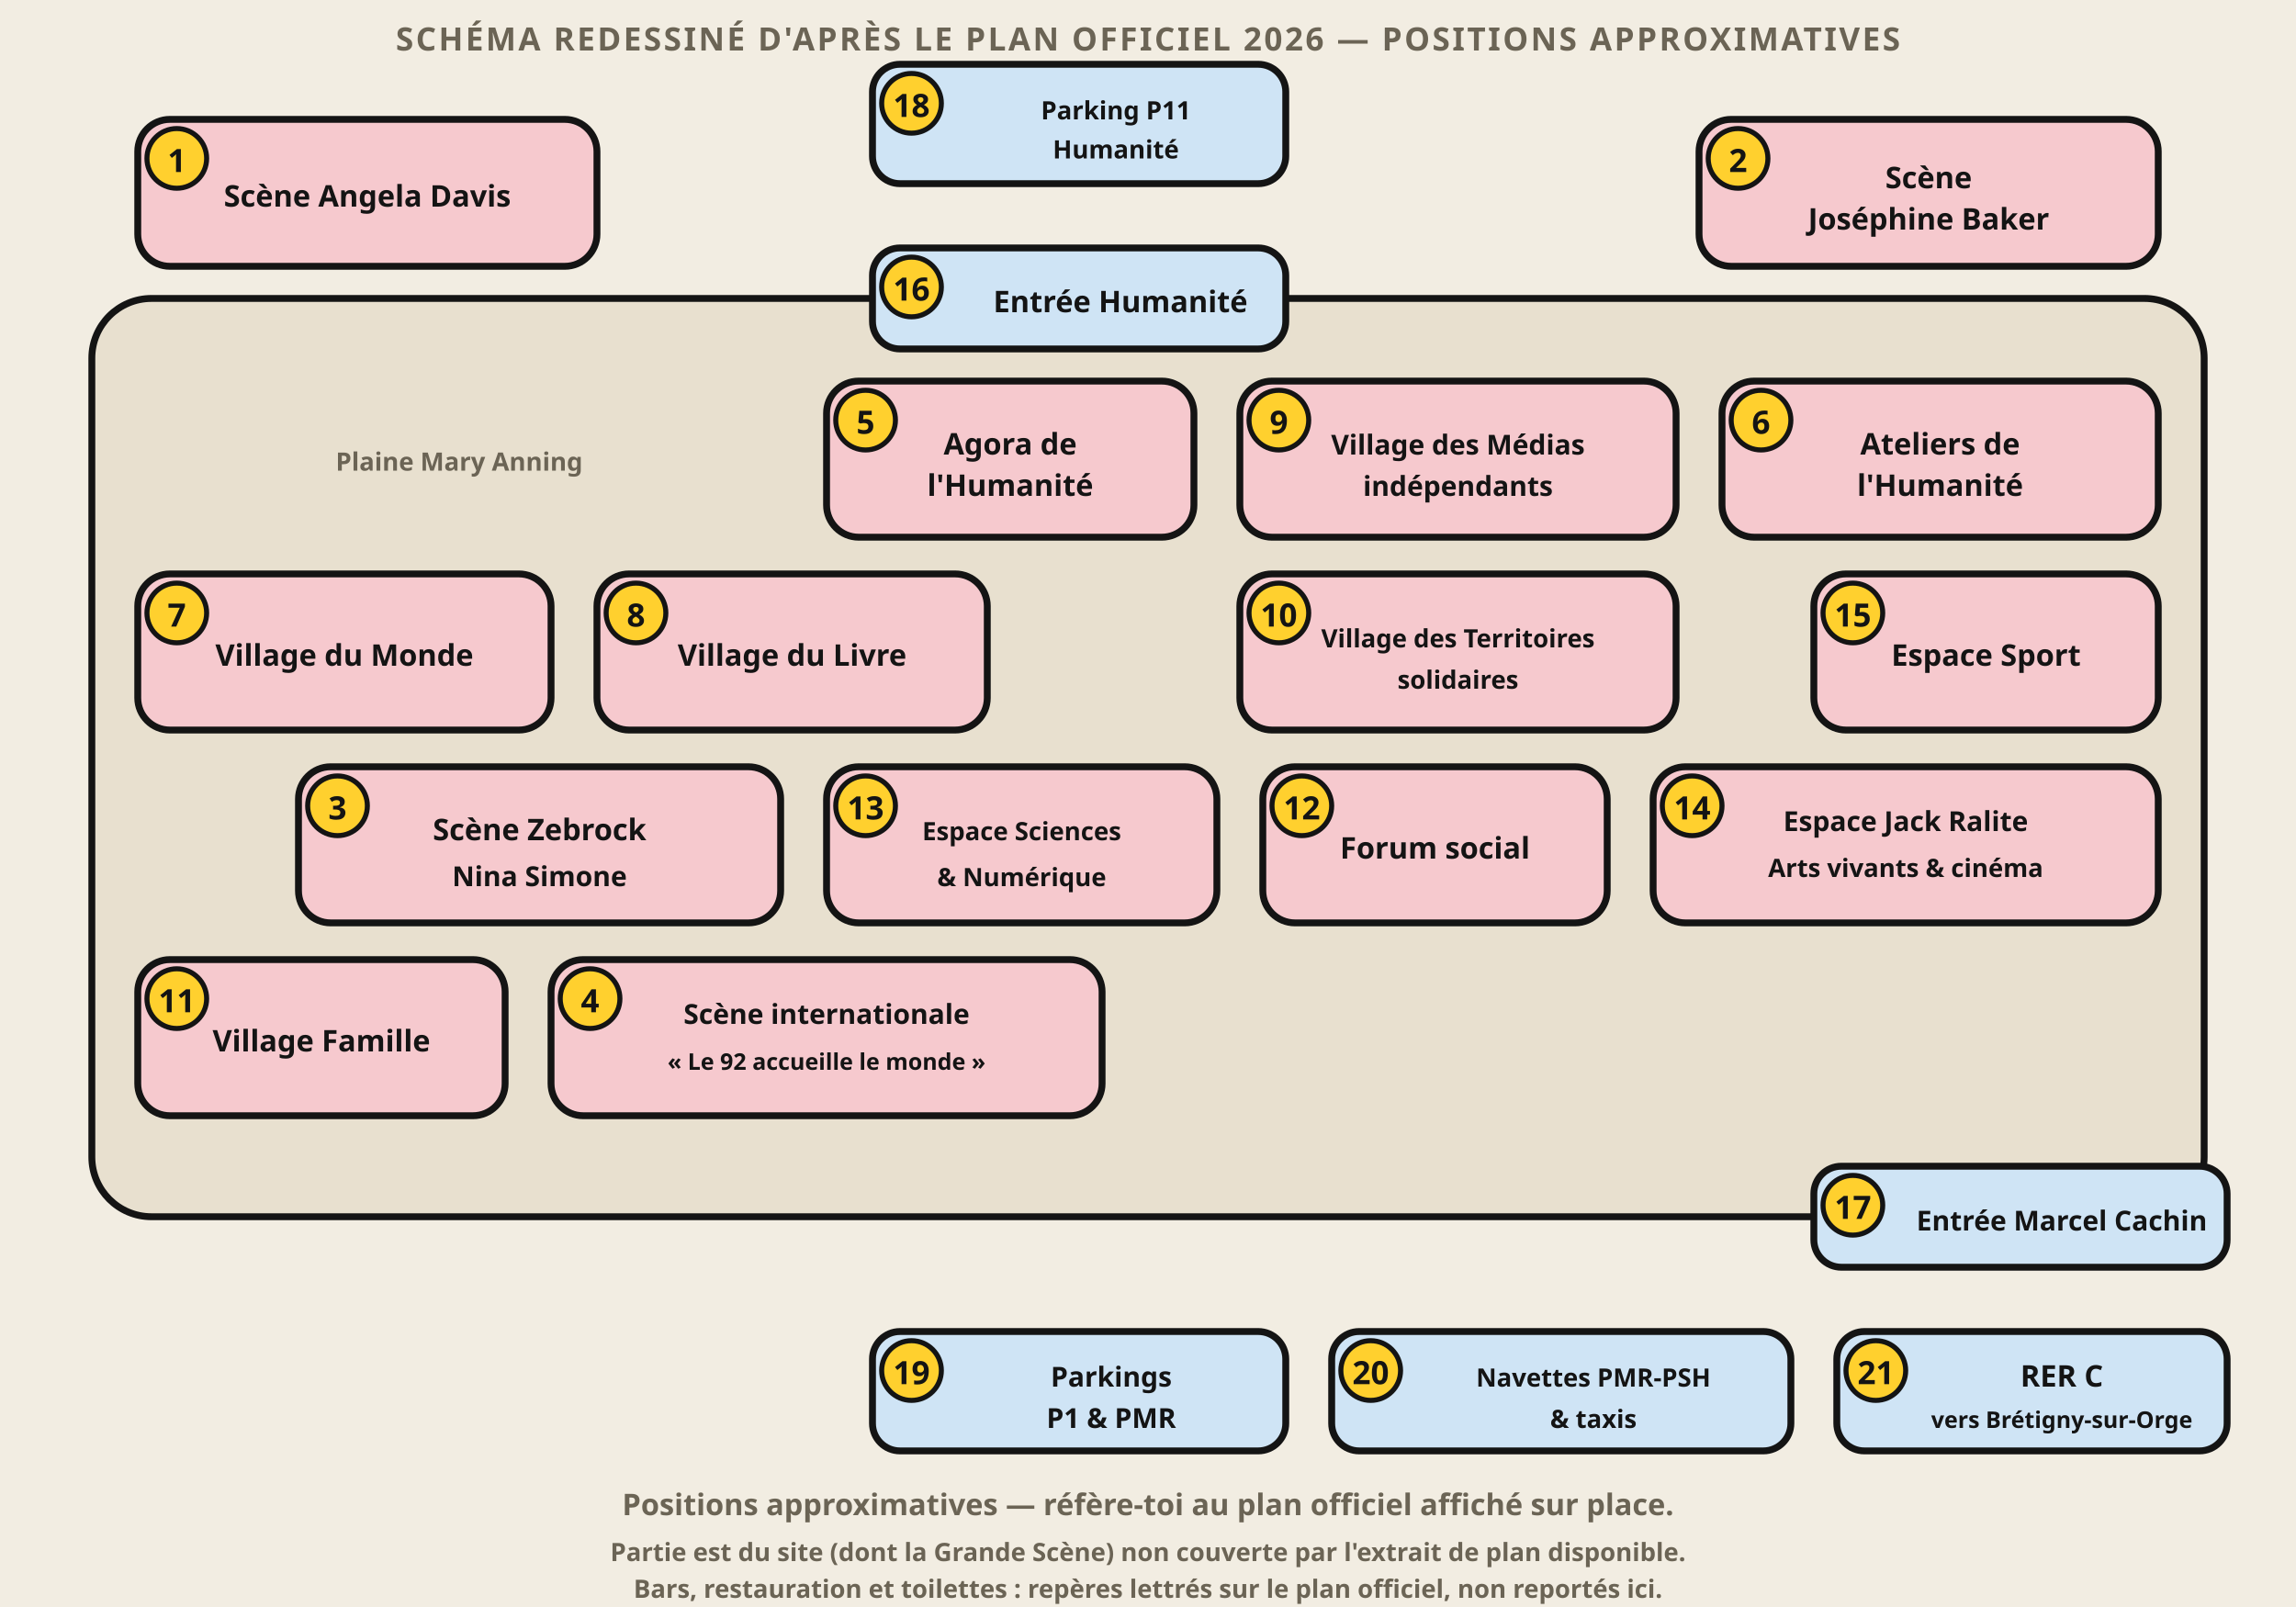
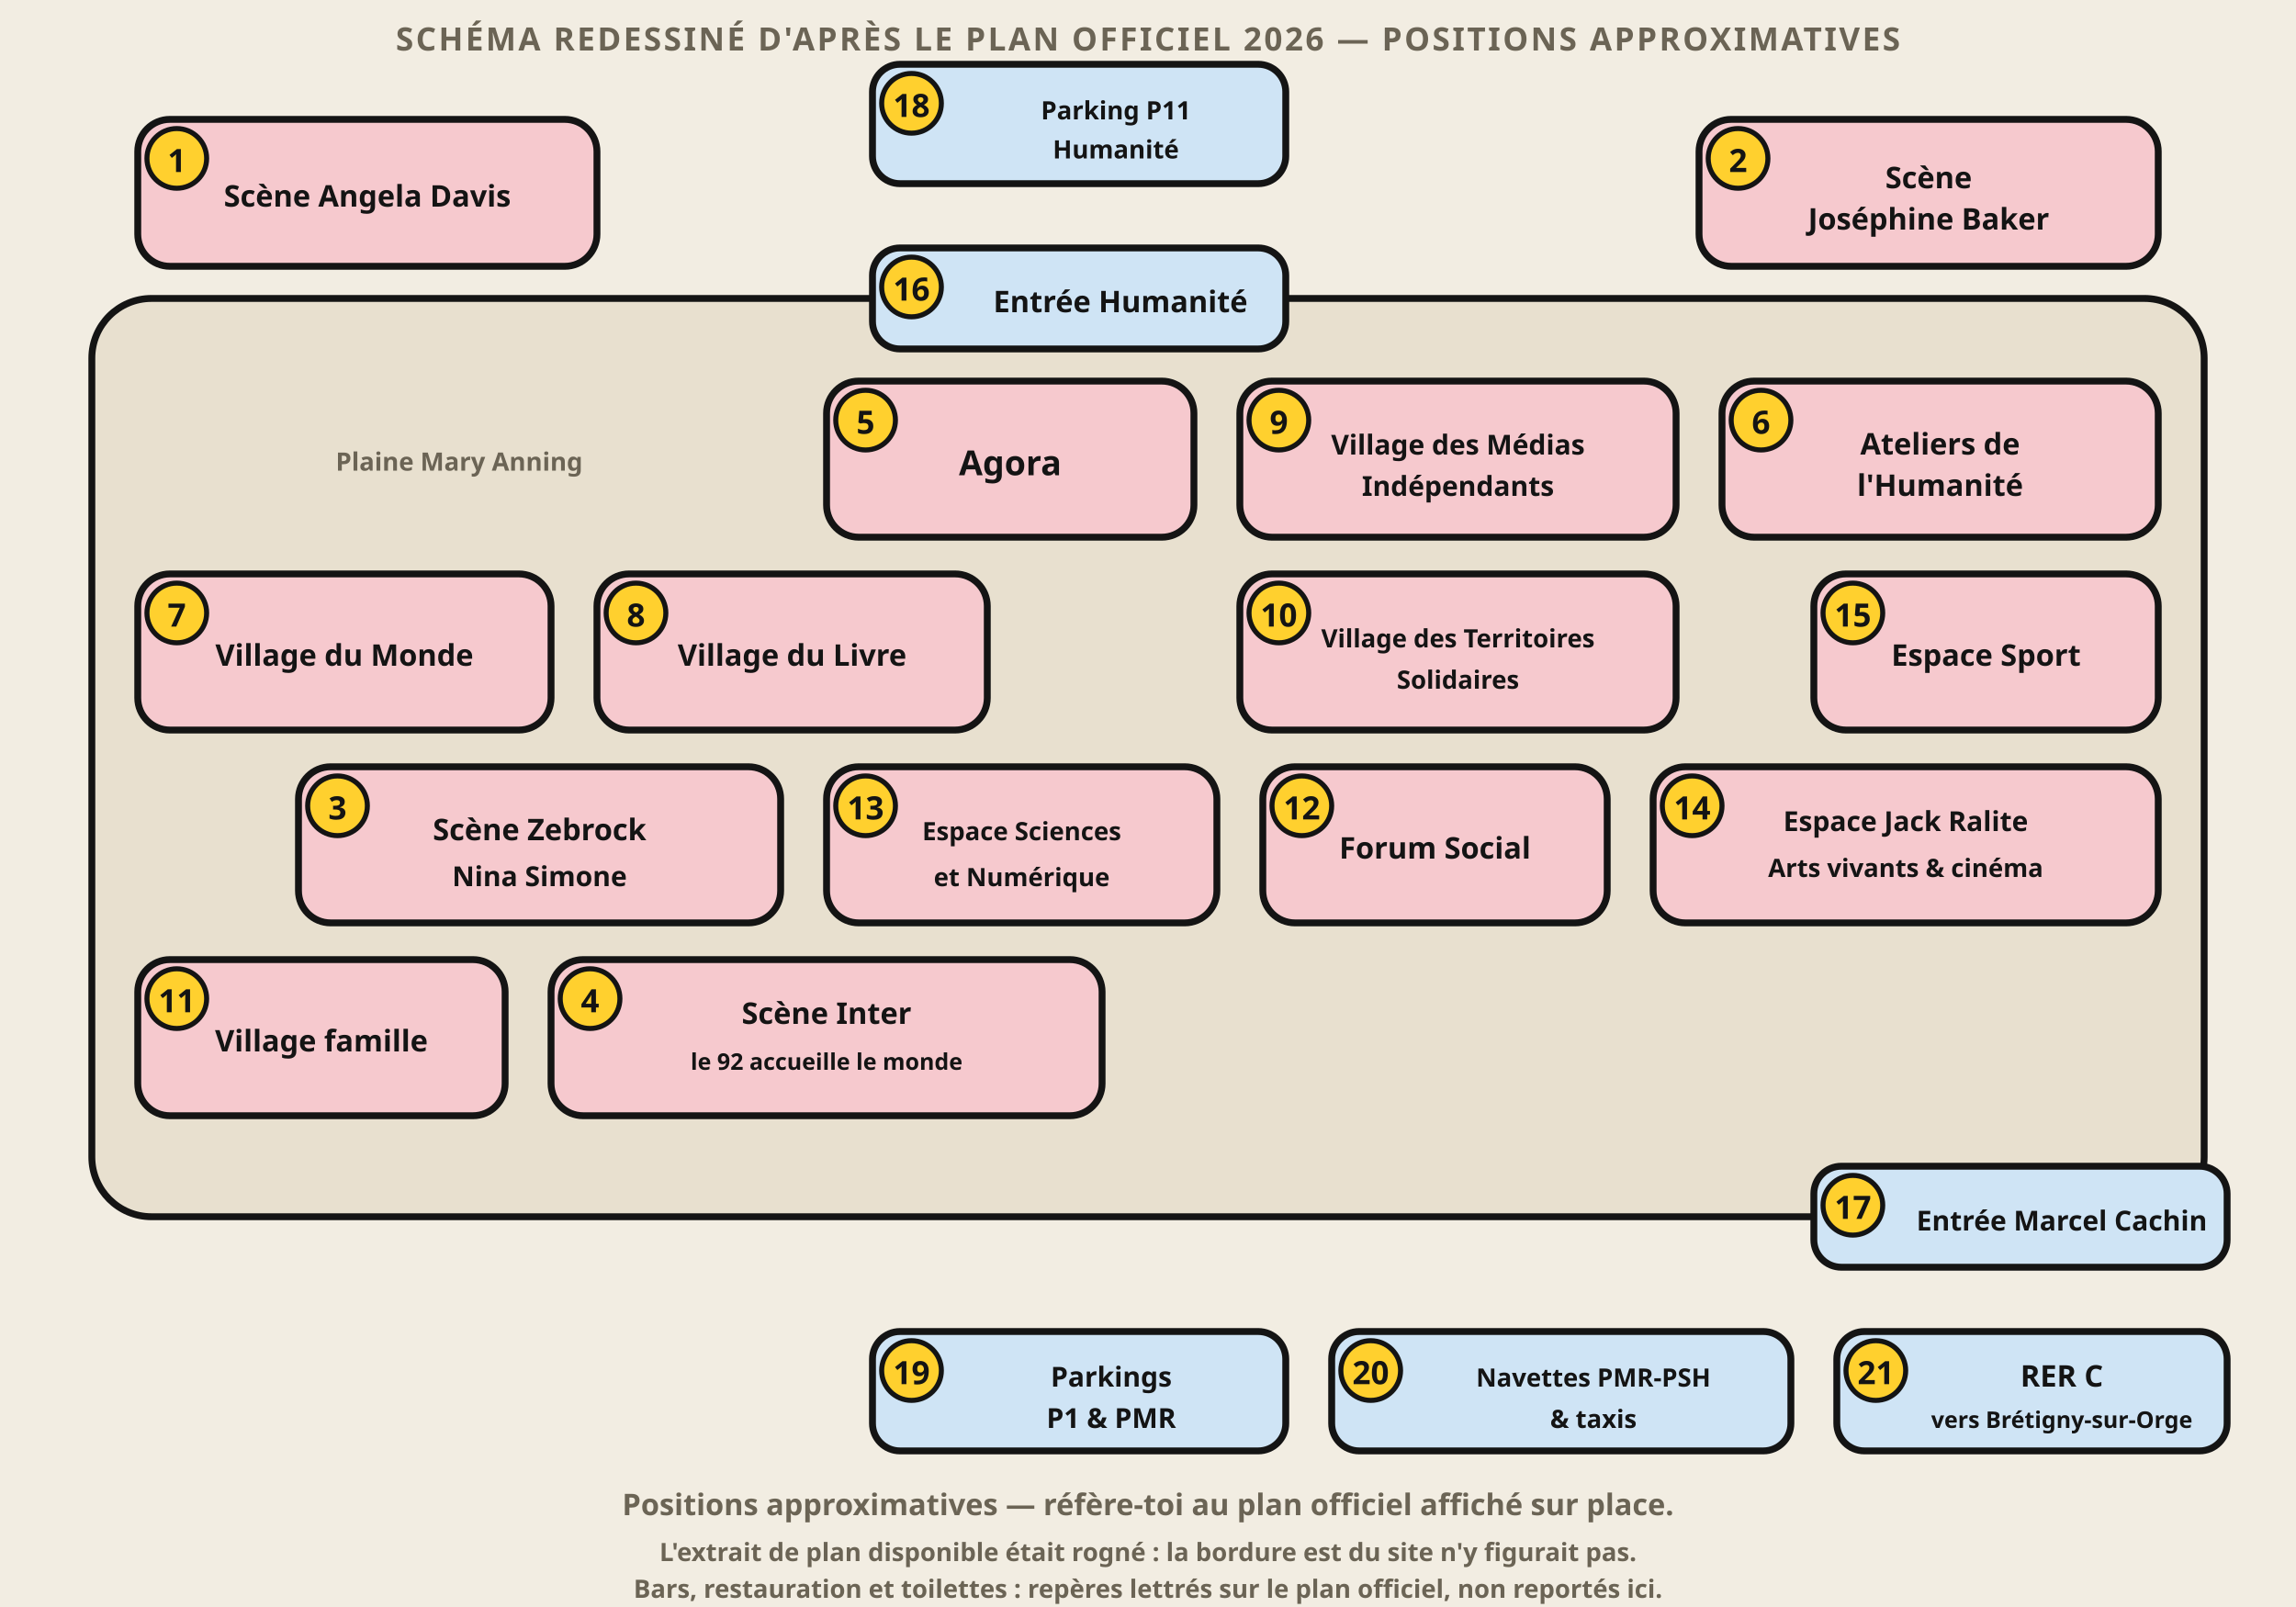
<svg xmlns="http://www.w3.org/2000/svg" viewBox="0 0 1000 700" font-family="system-ui, sans-serif">
  <defs>
    <style>
      .zone { stroke: #141414; stroke-width: 3; }
      .ground { fill: #e8e0cf; stroke: #141414; stroke-width: 3; }
      .prog { fill: #f6c9ce; }
      .accueil { fill: #cfe4f5; }
      .t { fill: #141414; font-weight: 800; text-anchor: middle; }
      .s { fill: #141414; font-weight: 600; text-anchor: middle; }
      .land { fill: #6b6455; font-weight: 600; text-anchor: middle; }
      .num { fill: #141414; font-weight: 800; font-size: 14px; text-anchor: middle; dominant-baseline: middle; }
      .badge { fill: #ffd02e; stroke: #141414; stroke-width: 2.2; }
      .note { fill: #6b6455; font-weight: 600; text-anchor: middle; }
    </style>
  </defs>
  <rect x="0" y="0" width="1000" height="700" fill="#f2ede2" />
  <text x="500" y="22" class="note" font-size="14" font-weight="800" letter-spacing="1">
    SCHÉMA REDESSINÉ D'APRÈS LE PLAN OFFICIEL 2026 — POSITIONS APPROXIMATIVES
  </text>
  <rect class="ground" x="40" y="130" width="920" height="400" rx="26" />
  <text x="200" y="205" class="land" font-size="11">Plaine Mary Anning</text>
  <rect class="zone accueil" x="380" y="28" width="180" height="52" rx="12" />
  <text x="486" y="52" class="t" font-size="11">Parking P11</text>
  <text x="486" y="69" class="t" font-size="11">Humanité</text>
  <circle class="badge" cx="397" cy="45" r="13" />
  <text class="num" x="397" y="46">18</text>
  <rect class="zone accueil" x="380" y="108" width="180" height="44" rx="12" />
  <text x="488" y="136" class="t" font-size="13">Entrée Humanité</text>
  <circle class="badge" cx="397" cy="125" r="13" />
  <text class="num" x="397" y="126">16</text>
  <rect class="zone prog" x="60" y="52" width="200" height="64" rx="14" />
  <text x="160" y="90" class="t" font-size="13">Scène Angela Davis</text>
  <circle class="badge" cx="77" cy="69" r="13" />
  <text class="num" x="77" y="70">1</text>
  <rect class="zone prog" x="740" y="52" width="200" height="64" rx="14" />
  <text x="840" y="82" class="t" font-size="13">Scène</text>
  <text x="840" y="100" class="t" font-size="13">Joséphine Baker</text>
  <circle class="badge" cx="757" cy="69" r="13" />
  <text class="num" x="757" y="70">2</text>
  <rect class="zone prog" x="360" y="166" width="160" height="68" rx="14" />
-   <text x="440" y="198" class="t" font-size="13">Agora de</text>
-   <text x="440" y="216" class="t" font-size="13">l'Humanité</text>
+   <text x="440" y="207" class="t" font-size="15">Agora</text>
  <circle class="badge" cx="377" cy="183" r="13" />
  <text class="num" x="377" y="184">5</text>
  <rect class="zone prog" x="540" y="166" width="190" height="68" rx="14" />
  <text x="635" y="198" class="t" font-size="12">Village des Médias</text>
-   <text x="635" y="216" class="t" font-size="12">indépendants</text>
+   <text x="635" y="216" class="t" font-size="12">Indépendants</text>
  <circle class="badge" cx="557" cy="183" r="13" />
  <text class="num" x="557" y="184">9</text>
  <rect class="zone prog" x="750" y="166" width="190" height="68" rx="14" />
  <text x="845" y="198" class="t" font-size="13">Ateliers de</text>
  <text x="845" y="216" class="t" font-size="13">l'Humanité</text>
  <circle class="badge" cx="767" cy="183" r="13" />
  <text class="num" x="767" y="184">6</text>
  <rect class="zone prog" x="60" y="250" width="180" height="68" rx="14" />
  <text x="150" y="290" class="t" font-size="13">Village du Monde</text>
  <circle class="badge" cx="77" cy="267" r="13" />
  <text class="num" x="77" y="268">7</text>
  <rect class="zone prog" x="260" y="250" width="170" height="68" rx="14" />
  <text x="345" y="290" class="t" font-size="13">Village du Livre</text>
  <circle class="badge" cx="277" cy="267" r="13" />
  <text class="num" x="277" y="268">8</text>
  <rect class="zone prog" x="540" y="250" width="190" height="68" rx="14" />
  <text x="635" y="282" class="t" font-size="11">Village des Territoires</text>
-   <text x="635" y="300" class="t" font-size="11">solidaires</text>
+   <text x="635" y="300" class="t" font-size="11">Solidaires</text>
  <circle class="badge" cx="557" cy="267" r="13" />
  <text class="num" x="557" y="268">10</text>
  <rect class="zone prog" x="790" y="250" width="150" height="68" rx="14" />
  <text x="865" y="290" class="t" font-size="13">Espace Sport</text>
  <circle class="badge" cx="807" cy="267" r="13" />
  <text class="num" x="807" y="268">15</text>
  <rect class="zone prog" x="130" y="334" width="210" height="68" rx="14" />
  <text x="235" y="366" class="t" font-size="13">Scène Zebrock</text>
  <text x="235" y="386" class="s" font-size="12">Nina Simone</text>
  <circle class="badge" cx="147" cy="351" r="13" />
  <text class="num" x="147" y="352">3</text>
  <rect class="zone prog" x="360" y="334" width="170" height="68" rx="14" />
  <text x="445" y="366" class="t" font-size="11">Espace Sciences</text>
-   <text x="445" y="386" class="t" font-size="11">&amp; Numérique</text>
+   <text x="445" y="386" class="t" font-size="11">et Numérique</text>
  <circle class="badge" cx="377" cy="351" r="13" />
  <text class="num" x="377" y="352">13</text>
  <rect class="zone prog" x="550" y="334" width="150" height="68" rx="14" />
-   <text x="625" y="374" class="t" font-size="13">Forum social</text>
+   <text x="625" y="374" class="t" font-size="13">Forum Social</text>
  <circle class="badge" cx="567" cy="351" r="13" />
  <text class="num" x="567" y="352">12</text>
  <rect class="zone prog" x="720" y="334" width="220" height="68" rx="14" />
  <text x="830" y="362" class="t" font-size="12">Espace Jack Ralite</text>
  <text x="830" y="382" class="s" font-size="11">Arts vivants &amp; cinéma</text>
  <circle class="badge" cx="737" cy="351" r="13" />
  <text class="num" x="737" y="352">14</text>
  <rect class="zone prog" x="60" y="418" width="160" height="68" rx="14" />
-   <text x="140" y="458" class="t" font-size="13">Village Famille</text>
+   <text x="140" y="458" class="t" font-size="13">Village famille</text>
  <circle class="badge" cx="77" cy="435" r="13" />
  <text class="num" x="77" y="436">11</text>
  <rect class="zone prog" x="240" y="418" width="240" height="68" rx="14" />
-   <text x="360" y="446" class="t" font-size="12">Scène internationale</text>
-   <text x="360" y="466" class="s" font-size="10">« Le 92 accueille le monde »</text>
+   <text x="360" y="446" class="t" font-size="13">Scène Inter</text>
+   <text x="360" y="466" class="s" font-size="10">le 92 accueille le monde</text>
  <circle class="badge" cx="257" cy="435" r="13" />
  <text class="num" x="257" y="436">4</text>
  <rect class="zone accueil" x="790" y="508" width="180" height="44" rx="12" />
  <text x="898" y="536" class="t" font-size="12">Entrée Marcel Cachin</text>
  <circle class="badge" cx="807" cy="525" r="13" />
  <text class="num" x="807" y="526">17</text>
  <rect class="zone accueil" x="380" y="580" width="180" height="52" rx="12" />
  <text x="484" y="604" class="t" font-size="12">Parkings</text>
  <text x="484" y="622" class="t" font-size="12">P1 &amp; PMR</text>
  <circle class="badge" cx="397" cy="597" r="13" />
  <text class="num" x="397" y="598">19</text>
  <rect class="zone accueil" x="580" y="580" width="200" height="52" rx="12" />
  <text x="694" y="604" class="t" font-size="11">Navettes PMR-PSH</text>
  <text x="694" y="622" class="t" font-size="11">&amp; taxis</text>
  <circle class="badge" cx="597" cy="597" r="13" />
  <text class="num" x="597" y="598">20</text>
  <rect class="zone accueil" x="800" y="580" width="170" height="52" rx="12" />
  <text x="898" y="604" class="t" font-size="13">RER C</text>
  <text x="898" y="622" class="s" font-size="10">vers Brétigny-sur-Orge</text>
  <circle class="badge" cx="817" cy="597" r="13" />
  <text class="num" x="817" y="598">21</text>
  <text x="500" y="660" class="note" font-size="13">
    Positions approximatives — réfère-toi au plan officiel affiché sur place.
  </text>
  <text x="500" y="680" class="note" font-size="11">
-     Partie est du site (dont la Grande Scène) non couverte par l'extrait de plan disponible.
+     L'extrait de plan disponible était rogné : la bordure est du site n'y figurait pas.
  </text>
  <text x="500" y="696" class="note" font-size="11">
    Bars, restauration et toilettes : repères lettrés sur le plan officiel, non reportés ici.
  </text>
</svg>
